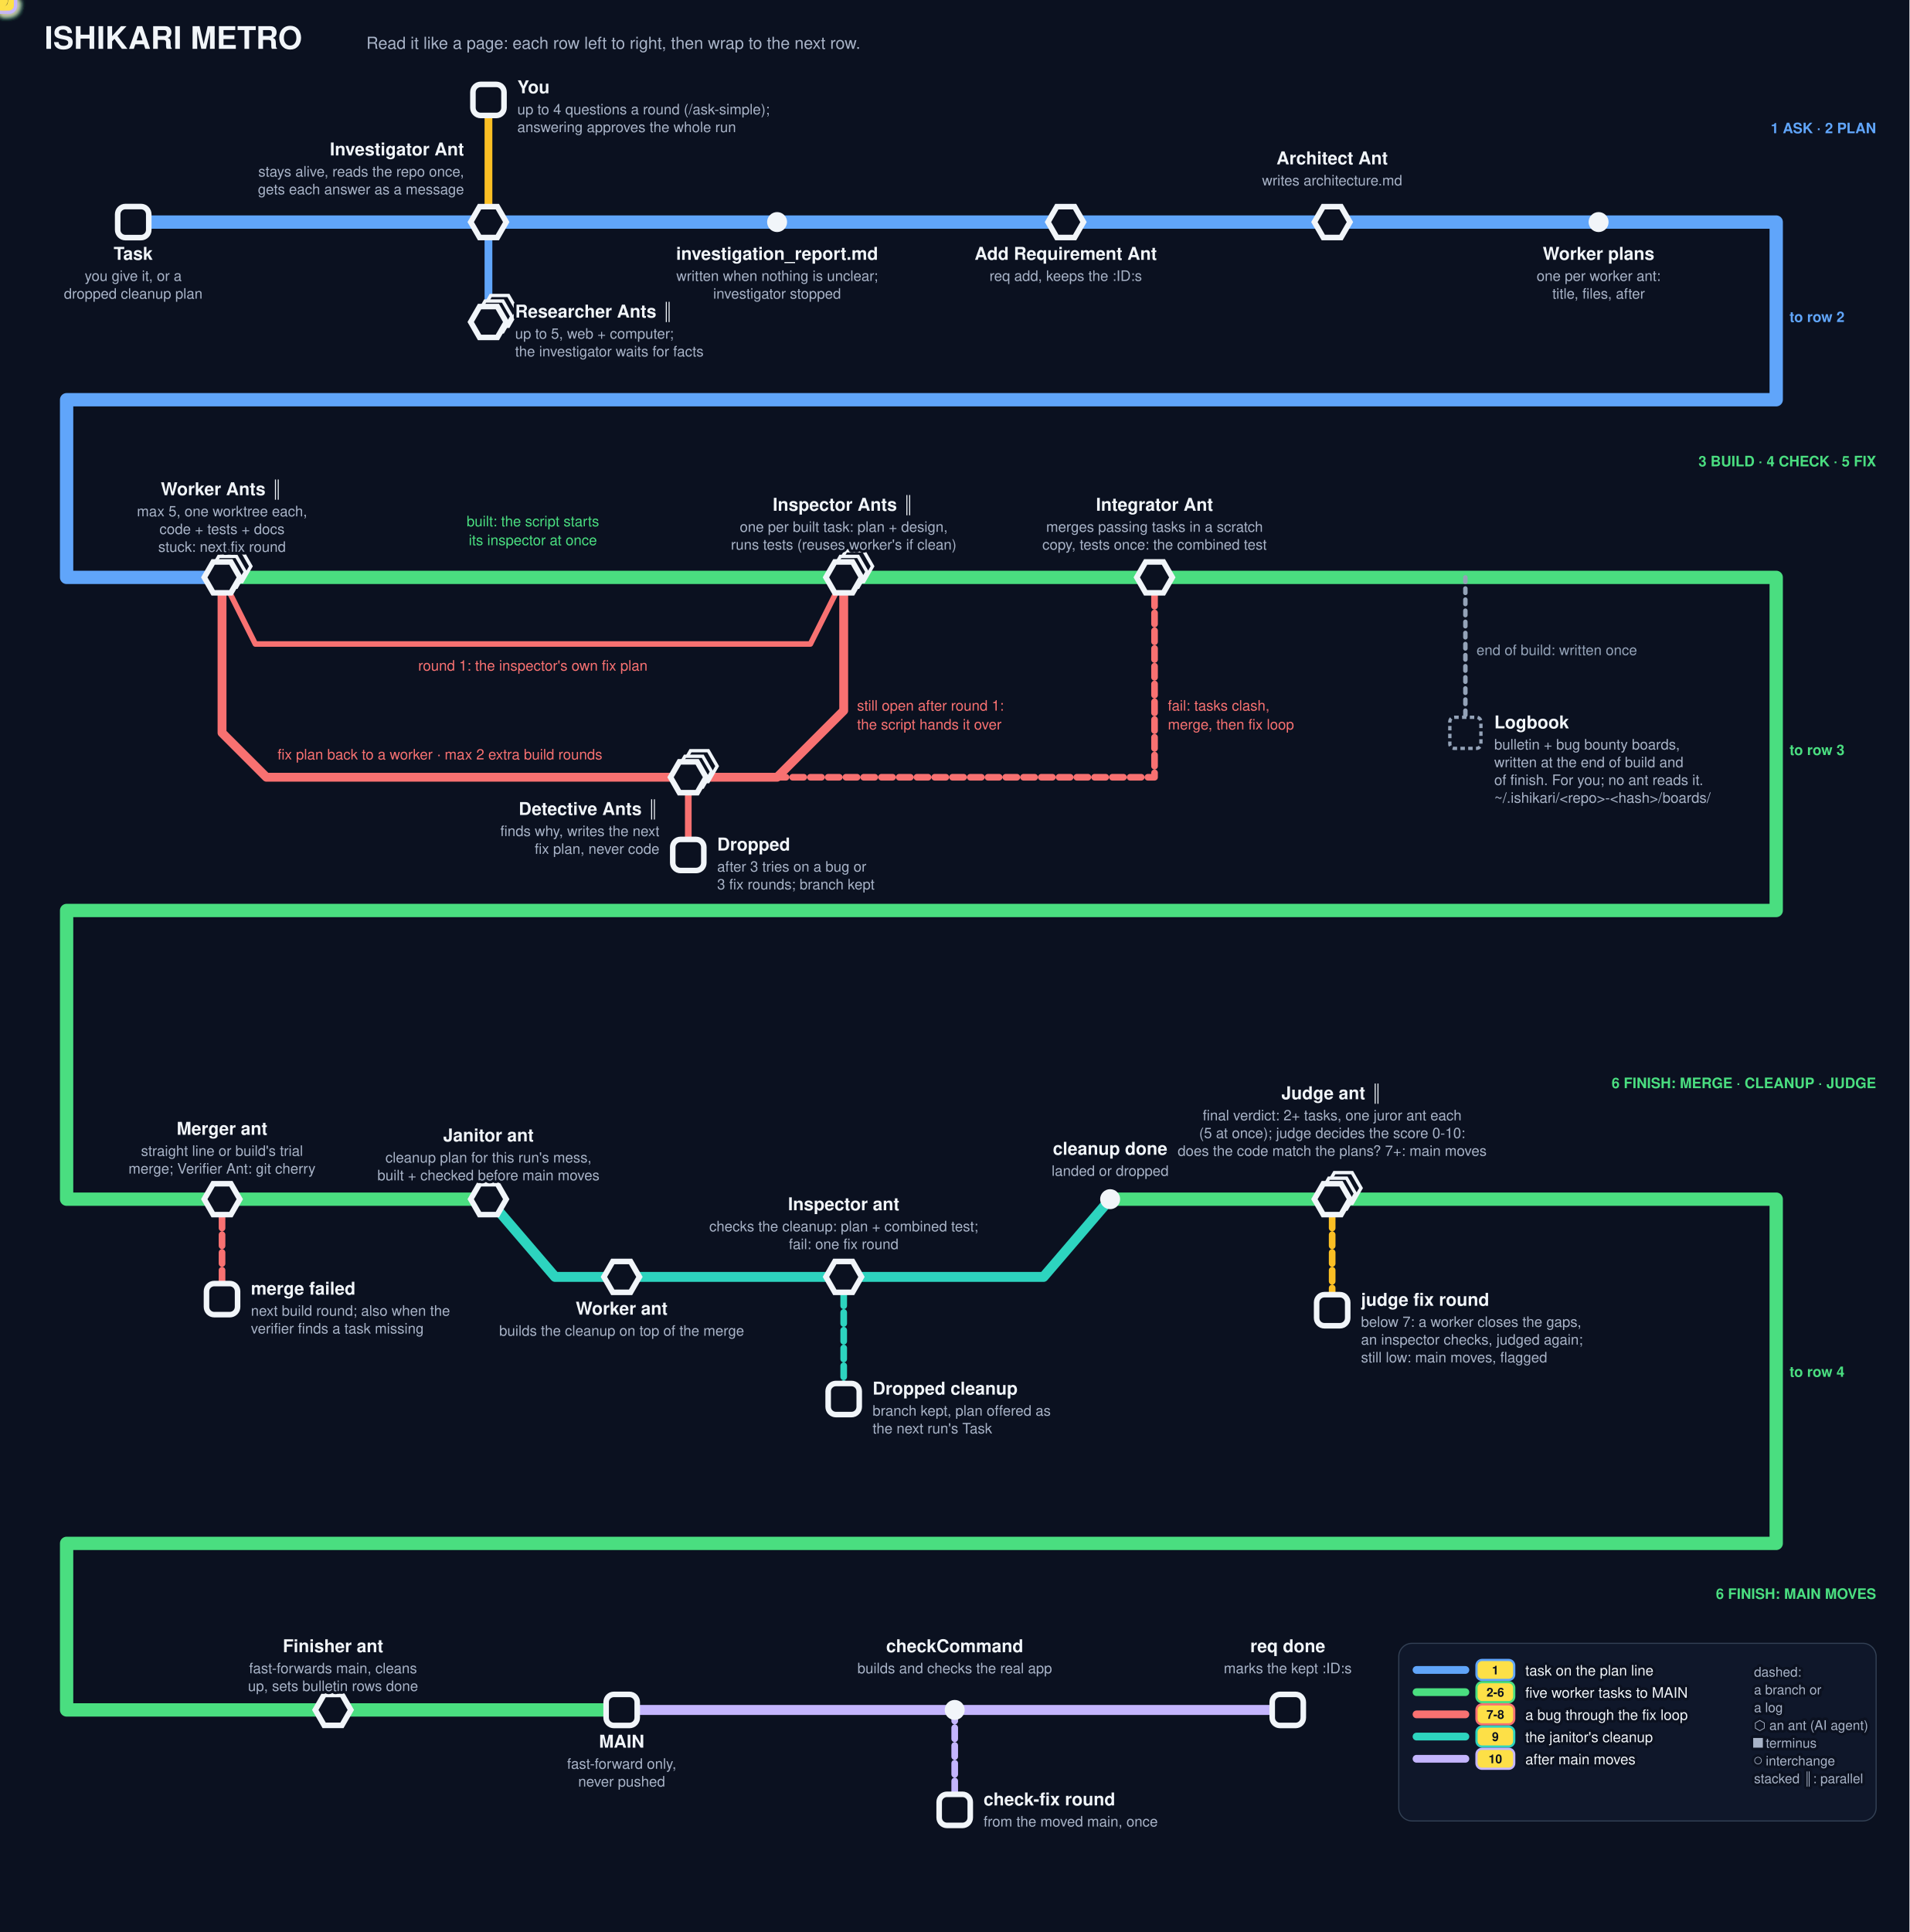
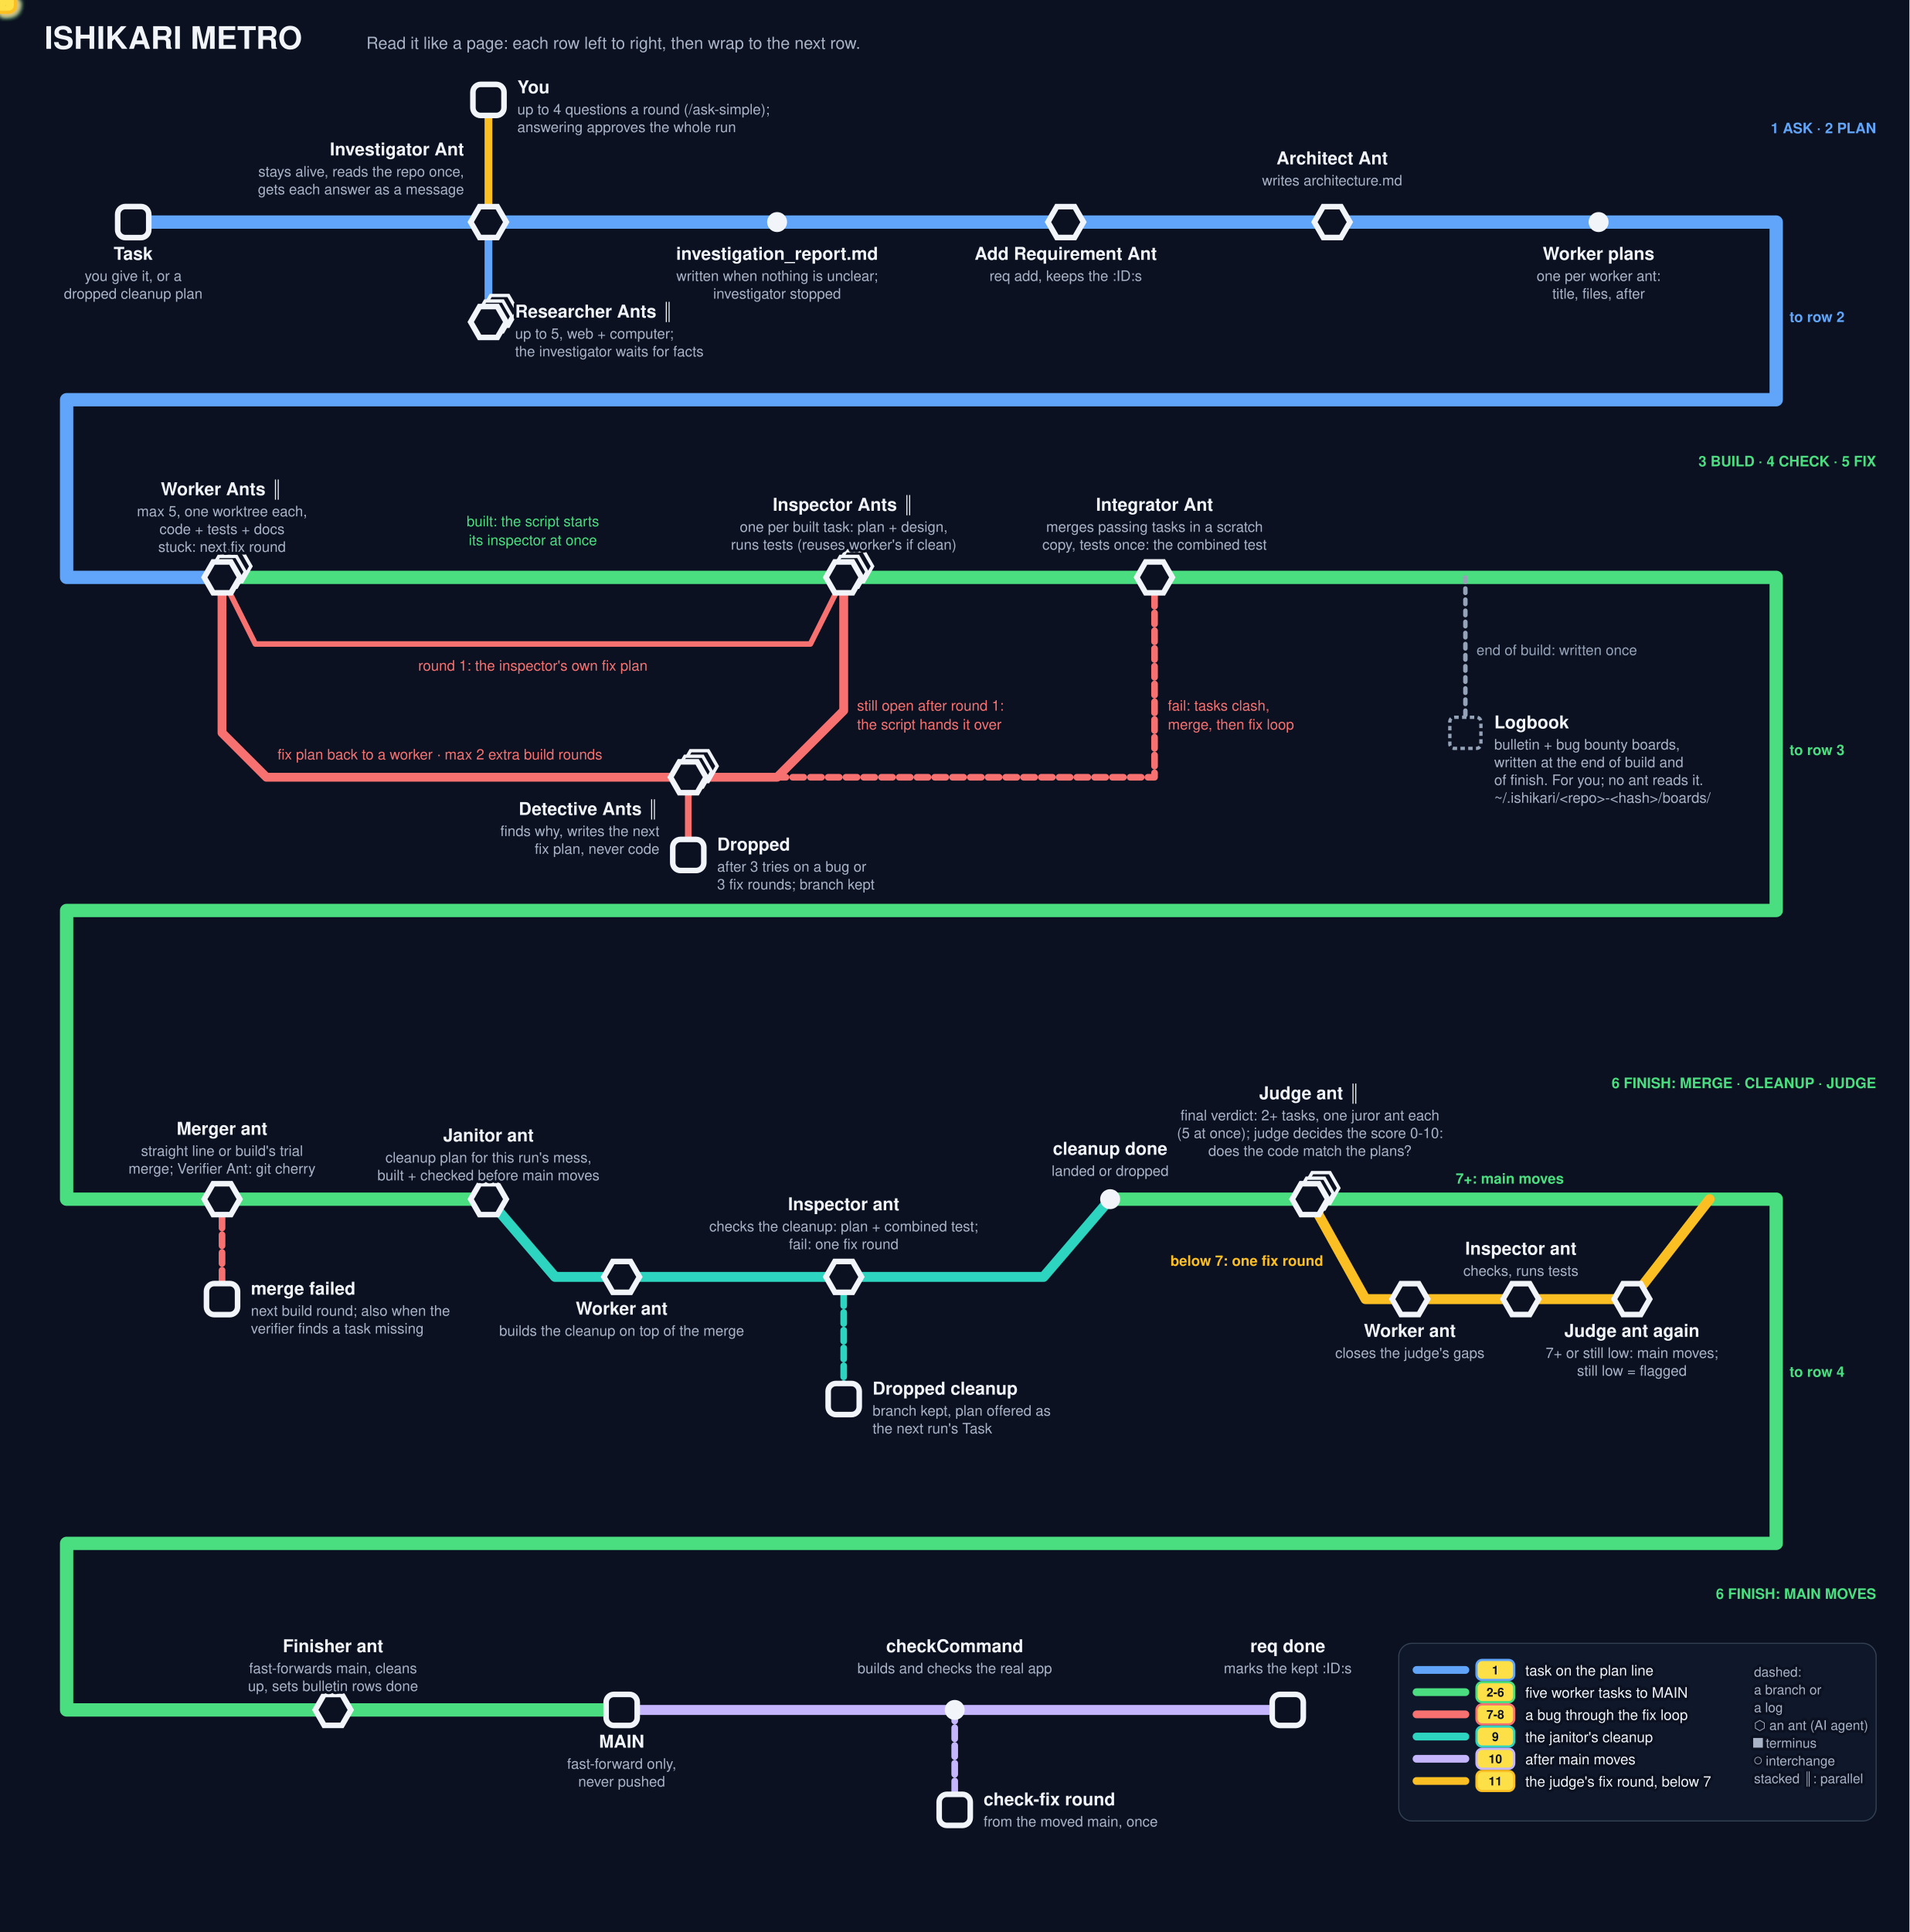
<svg xmlns="http://www.w3.org/2000/svg" viewBox="0 0 1720 1740" width="1720" height="1740" font-family="ui-sans-serif,-apple-system,Helvetica,Arial,sans-serif">
  <defs>
    <filter id="g" x="-100%" y="-100%" width="300%" height="300%">
      <feGaussianBlur stdDeviation="3" result="b" />
      <feMerge>
        <feMergeNode in="b" />
        <feMergeNode in="SourceGraphic" />
      </feMerge>
    </filter>
  </defs>
  <style>.h{paint-order:stroke;stroke:#0B1120;stroke-width:5px;stroke-linejoin:round}.flow{animation:f 1.2s linear infinite}@keyframes f{to{stroke-dashoffset:-32}}</style>
  <rect width="1720" height="1740" fill="#0B1120" />
  <text class="h" x="40" y="44" fill="#F1F5F9" font-size="28" text-anchor="start" font-weight="800">ISHIKARI METRO</text>
  <text class="h" x="330" y="44" fill="#A8B3C7" font-size="15" text-anchor="start" font-weight="400">Read it like a page: each row left to right, then wrap to the next row.</text>
  <text class="h" x="1690" y="120" fill="#60A5FA" font-size="13" text-anchor="end" font-weight="800">1 ASK  ·  2 PLAN</text>
  <text class="h" x="1690" y="420" fill="#4ADE80" font-size="13" text-anchor="end" font-weight="800">3 BUILD  ·  4 CHECK  ·  5 FIX</text>
  <text class="h" x="1690" y="980" fill="#4ADE80" font-size="13" text-anchor="end" font-weight="800">6 FINISH: MERGE · CLEANUP · JUDGE</text>
  <text class="h" x="1690" y="1440" fill="#4ADE80" font-size="13" text-anchor="end" font-weight="800">6 FINISH: MAIN MOVES</text>
  <path id="L-plan" d="M120,200 L1440,200 L1600,200 L1600,360 L60,360 L60,520 L200,520" fill="none" stroke="#60A5FA" stroke-width="12" stroke-linejoin="round" stroke-linecap="round" />
  <path id="L-ask" d="M440,200 L440,90" fill="none" stroke="#FBBF24" stroke-width="7" stroke-linejoin="round" stroke-linecap="round" />
  <path id="L-res" d="M440,200 L440,290" fill="none" stroke="#60A5FA" stroke-width="7" stroke-linejoin="round" stroke-linecap="round" />
  <path id="L-build" d="M200,520 L1320,520 L1600,520 L1600,820 L60,820 L60,1080 L440,1080 L500,1150 L940,1150 L1000,1080 L1600,1080 L1600,1390 L60,1390 L60,1540 L560,1540" fill="none" stroke="none" stroke-width="12" stroke-linejoin="round" stroke-linecap="round" />
  <path id="L-g1" d="M200,520 L1320,520 L1600,520 L1600,820 L60,820 L60,1080 L440,1080" fill="none" stroke="#4ADE80" stroke-width="12" stroke-linejoin="round" stroke-linecap="round" />
  <path id="L-g2" d="M1000,1080 L1600,1080 L1600,1390 L60,1390 L60,1540 L560,1540" fill="none" stroke="#4ADE80" stroke-width="12" stroke-linejoin="round" stroke-linecap="round" />
  <path id="L-bugin" d="M760,520 L760,640 L700,700 L620,700" fill="none" stroke="#F87171" stroke-width="8" stroke-linejoin="round" stroke-linecap="round" />
  <path id="L-clash" d="M1040,520 L1040,700 L620,700" fill="none" stroke="#F87171" stroke-width="6" stroke-linejoin="round" stroke-linecap="round" stroke-dasharray="10 6" class="flow" />
  <path id="L-bugout" d="M620,700 L240,700 L200,660 L200,520" fill="none" stroke="#F87171" stroke-width="8" stroke-linejoin="round" stroke-linecap="round" />
  <path id="L-r1" d="M760,520 L730,580 L230,580 L200,520" fill="none" stroke="#F87171" stroke-width="5" stroke-linejoin="round" stroke-linecap="round" />
  <path id="L-logA" d="M1320,520 L1320,646" fill="none" stroke="#94A3B8" stroke-width="4" stroke-linejoin="round" stroke-linecap="round" stroke-dasharray="4 6" class="flow" />
  <path id="L-drop" d="M620,700 L620,770" fill="none" stroke="#F87171" stroke-width="6" stroke-linejoin="round" stroke-linecap="round" />
  <path id="L-mfail" d="M200,1080 L200,1170" fill="none" stroke="#F87171" stroke-width="6" stroke-linejoin="round" stroke-linecap="round" stroke-dasharray="10 6" class="flow" />
  <path id="L-tidy" d="M440,1080 L500,1150 L560,1150 L760,1150 L940,1150 L1000,1080" fill="none" stroke="#2DD4BF" stroke-width="9" stroke-linejoin="round" stroke-linecap="round" />
  <path id="L-tdrop" d="M760,1150 L760,1260" fill="none" stroke="#2DD4BF" stroke-width="6" stroke-linejoin="round" stroke-linecap="round" stroke-dasharray="10 6" class="flow" />
-   <path id="L-jfix" d="M1200,1080 L1200,1180" fill="none" stroke="#FBBF24" stroke-width="6" stroke-linejoin="round" stroke-linecap="round" stroke-dasharray="10 6" class="flow" />
+   <path id="L-jfix" d="M1180,1080 L1230,1170 L1470,1170 L1540,1080" fill="none" stroke="#FBBF24" stroke-width="9" stroke-linejoin="round" stroke-linecap="round" />
  <path id="L-after" d="M560,1540 L1160,1540" fill="none" stroke="#C4B5FD" stroke-width="9" stroke-linejoin="round" stroke-linecap="round" />
  <path id="L-cfix" d="M860,1540 L860,1630" fill="none" stroke="#C4B5FD" stroke-width="6" stroke-linejoin="round" stroke-linecap="round" stroke-dasharray="10 6" class="flow" />
  <text class="h" x="1612" y="290" fill="#60A5FA" font-size="13" text-anchor="start" font-weight="700">to row 2</text>
  <text class="h" x="480" y="474" fill="#4ADE80" font-size="13" text-anchor="middle" font-weight="400">built: the script starts</text>
  <text class="h" x="480" y="491" fill="#4ADE80" font-size="13" text-anchor="middle" font-weight="400">its inspector at once</text>
  <text class="h" x="1612" y="680" fill="#4ADE80" font-size="13" text-anchor="start" font-weight="700">to row 3</text>
+   <text class="h" x="1360" y="1066" fill="#4ADE80" font-size="13" text-anchor="middle" font-weight="700">7+: main moves</text>
+   <text class="h" x="1192" y="1140" fill="#FBBF24" font-size="13" text-anchor="end" font-weight="700">below 7: one fix round</text>
  <text class="h" x="1612" y="1240" fill="#4ADE80" font-size="13" text-anchor="start" font-weight="700">to row 4</text>
  <text class="h" x="1330" y="590" fill="#94A3B8" font-size="13" text-anchor="start" font-weight="400">end of build: written once</text>
  <text class="h" x="772" y="640" fill="#F87171" font-size="13" text-anchor="start" font-weight="400">still open after round 1:</text>
  <text class="h" x="772" y="657" fill="#F87171" font-size="13" text-anchor="start" font-weight="400">the script hands it over</text>
  <text class="h" x="480" y="604" fill="#F87171" font-size="13" text-anchor="middle" font-weight="400">round 1: the inspector's own fix plan</text>
  <text class="h" x="1052" y="640" fill="#F87171" font-size="13" text-anchor="start" font-weight="400">fail: tasks clash,</text>
  <text class="h" x="1052" y="657" fill="#F87171" font-size="13" text-anchor="start" font-weight="400">merge, then fix loop</text>
  <text class="h" x="250" y="684" fill="#F87171" font-size="13" text-anchor="start" font-weight="400">fix plan back to a worker  ·  max 2 extra build rounds</text>
  <rect x="106" y="186" width="28" height="28" rx="7" fill="#0B1120" stroke="#F1F5F9" stroke-width="5" />
  <text class="h" x="120" y="234" fill="#F1F5F9" font-size="16" text-anchor="middle" font-weight="700">Task</text>
  <text class="h" x="120" y="253" fill="#A8B3C7" font-size="13" text-anchor="middle" font-weight="400">you give it, or a</text>
  <text class="h" x="120" y="269" fill="#A8B3C7" font-size="13" text-anchor="middle" font-weight="400">dropped cleanup plan</text>
  <polygon points="424.0,200.0 432.0,186.1 448.0,186.1 456.0,200.0 448.0,213.9 432.0,213.9" fill="#0B1120" stroke="#F1F5F9" stroke-width="5" />
  <text class="h" x="418" y="140" fill="#F1F5F9" font-size="16" text-anchor="end" font-weight="700">Investigator Ant</text>
  <text class="h" x="418" y="159" fill="#A8B3C7" font-size="13" text-anchor="end" font-weight="400">stays alive, reads the repo once,</text>
  <text class="h" x="418" y="175" fill="#A8B3C7" font-size="13" text-anchor="end" font-weight="400">gets each answer as a message</text>
  <rect x="426" y="76" width="28" height="28" rx="7" fill="#0B1120" stroke="#F1F5F9" stroke-width="5" />
  <text class="h" x="466" y="84" fill="#F1F5F9" font-size="16" text-anchor="start" font-weight="700">You</text>
  <text class="h" x="466" y="103" fill="#A8B3C7" font-size="13" text-anchor="start" font-weight="400">up to 4 questions a round (/ask-simple);</text>
  <text class="h" x="466" y="119" fill="#A8B3C7" font-size="13" text-anchor="start" font-weight="400">answering approves the whole run</text>
  <polygon points="434.0,280.0 442.0,266.1 458.0,266.1 466.0,280.0 458.0,293.9 442.0,293.9" fill="#0B1120" stroke="#F1F5F9" stroke-width="3" />
  <polygon points="429.0,285.0 437.0,271.1 453.0,271.1 461.0,285.0 453.0,298.9 437.0,298.9" fill="#0B1120" stroke="#F1F5F9" stroke-width="3" />
  <polygon points="424.0,290.0 432.0,276.1 448.0,276.1 456.0,290.0 448.0,303.9 432.0,303.9" fill="#0B1120" stroke="#F1F5F9" stroke-width="5" />
  <text class="h" x="464" y="286" fill="#F1F5F9" font-size="16" text-anchor="start" font-weight="700">Researcher Ants  ∥</text>
  <text class="h" x="464" y="305" fill="#A8B3C7" font-size="13" text-anchor="start" font-weight="400">up to 5, web + computer;</text>
  <text class="h" x="464" y="321" fill="#A8B3C7" font-size="13" text-anchor="start" font-weight="400">the investigator waits for facts</text>
  <circle cx="700" cy="200" r="9" fill="#F1F5F9" />
  <text class="h" x="700" y="234" fill="#F1F5F9" font-size="16" text-anchor="middle" font-weight="700">investigation_report.md</text>
  <text class="h" x="700" y="253" fill="#A8B3C7" font-size="13" text-anchor="middle" font-weight="400">written when nothing is unclear;</text>
  <text class="h" x="700" y="269" fill="#A8B3C7" font-size="13" text-anchor="middle" font-weight="400">investigator stopped</text>
  <polygon points="944.0,200.0 952.0,186.1 968.0,186.1 976.0,200.0 968.0,213.9 952.0,213.9" fill="#0B1120" stroke="#F1F5F9" stroke-width="5" />
  <text class="h" x="960" y="234" fill="#F1F5F9" font-size="16" text-anchor="middle" font-weight="700">Add Requirement Ant</text>
  <text class="h" x="960" y="253" fill="#A8B3C7" font-size="13" text-anchor="middle" font-weight="400">req add, keeps the :ID:s</text>
  <polygon points="1184.0,200.0 1192.0,186.1 1208.0,186.1 1216.0,200.0 1208.0,213.9 1192.0,213.9" fill="#0B1120" stroke="#F1F5F9" stroke-width="5" />
  <text class="h" x="1200" y="148" fill="#F1F5F9" font-size="16" text-anchor="middle" font-weight="700">Architect Ant</text>
  <text class="h" x="1200" y="167" fill="#A8B3C7" font-size="13" text-anchor="middle" font-weight="400">writes architecture.md</text>
  <circle cx="1440" cy="200" r="9" fill="#F1F5F9" />
  <text class="h" x="1440" y="234" fill="#F1F5F9" font-size="16" text-anchor="middle" font-weight="700">Worker plans</text>
  <text class="h" x="1440" y="253" fill="#A8B3C7" font-size="13" text-anchor="middle" font-weight="400">one per worker ant:</text>
  <text class="h" x="1440" y="269" fill="#A8B3C7" font-size="13" text-anchor="middle" font-weight="400">title, files, after</text>
  <polygon points="194.0,510.0 202.0,496.1 218.0,496.1 226.0,510.0 218.0,523.9 202.0,523.9" fill="#0B1120" stroke="#F1F5F9" stroke-width="3" />
  <polygon points="189.0,515.0 197.0,501.1 213.0,501.1 221.0,515.0 213.0,528.9 197.0,528.9" fill="#0B1120" stroke="#F1F5F9" stroke-width="3" />
  <polygon points="184.0,520.0 192.0,506.1 208.0,506.1 216.0,520.0 208.0,533.9 192.0,533.9" fill="#0B1120" stroke="#F1F5F9" stroke-width="5" />
  <text class="h" x="200" y="446" fill="#F1F5F9" font-size="16" text-anchor="middle" font-weight="700">Worker Ants  ∥</text>
  <text class="h" x="200" y="465" fill="#A8B3C7" font-size="13" text-anchor="middle" font-weight="400">max 5, one worktree each,</text>
  <text class="h" x="200" y="481" fill="#A8B3C7" font-size="13" text-anchor="middle" font-weight="400">code + tests + docs</text>
  <text class="h" x="200" y="497" fill="#A8B3C7" font-size="13" text-anchor="middle" font-weight="400">stuck: next fix round</text>
  <polygon points="754.0,510.0 762.0,496.1 778.0,496.1 786.0,510.0 778.0,523.9 762.0,523.9" fill="#0B1120" stroke="#F1F5F9" stroke-width="3" />
  <polygon points="749.0,515.0 757.0,501.1 773.0,501.1 781.0,515.0 773.0,528.9 757.0,528.9" fill="#0B1120" stroke="#F1F5F9" stroke-width="3" />
  <polygon points="744.0,520.0 752.0,506.1 768.0,506.1 776.0,520.0 768.0,533.9 752.0,533.9" fill="#0B1120" stroke="#F1F5F9" stroke-width="5" />
  <text class="h" x="760" y="460" fill="#F1F5F9" font-size="16" text-anchor="middle" font-weight="700">Inspector Ants  ∥</text>
  <text class="h" x="760" y="479" fill="#A8B3C7" font-size="13" text-anchor="middle" font-weight="400">one per built task: plan + design,</text>
  <text class="h" x="760" y="495" fill="#A8B3C7" font-size="13" text-anchor="middle" font-weight="400">runs tests (reuses worker's if clean)</text>
  <polygon points="1024.0,520.0 1032.0,506.1 1048.0,506.1 1056.0,520.0 1048.0,533.9 1032.0,533.9" fill="#0B1120" stroke="#F1F5F9" stroke-width="5" />
  <text class="h" x="1040" y="460" fill="#F1F5F9" font-size="16" text-anchor="middle" font-weight="700">Integrator Ant</text>
  <text class="h" x="1040" y="479" fill="#A8B3C7" font-size="13" text-anchor="middle" font-weight="400">merges passing tasks in a scratch</text>
  <text class="h" x="1040" y="495" fill="#A8B3C7" font-size="13" text-anchor="middle" font-weight="400">copy, tests once: the combined test</text>
  <rect x="1306" y="646" width="28" height="28" rx="4" fill="#0B1120" stroke="#94A3B8" stroke-width="3" stroke-dasharray="4 3" />
  <text class="h" x="1346" y="656" fill="#F1F5F9" font-size="16" text-anchor="start" font-weight="700">Logbook</text>
  <text class="h" x="1346" y="675" fill="#A8B3C7" font-size="13" text-anchor="start" font-weight="400">bulletin + bug bounty boards,</text>
  <text class="h" x="1346" y="691" fill="#A8B3C7" font-size="13" text-anchor="start" font-weight="400">written at the end of build and</text>
  <text class="h" x="1346" y="707" fill="#A8B3C7" font-size="13" text-anchor="start" font-weight="400">of finish. For you; no ant reads it.</text>
  <text class="h" x="1346" y="723" fill="#A8B3C7" font-size="13" text-anchor="start" font-weight="400">~/.ishikari/&lt;repo&gt;-&lt;hash&gt;/boards/</text>
  <polygon points="614.0,690.0 622.0,676.1 638.0,676.1 646.0,690.0 638.0,703.9 622.0,703.9" fill="#0B1120" stroke="#F1F5F9" stroke-width="3" />
  <polygon points="609.0,695.0 617.0,681.1 633.0,681.1 641.0,695.0 633.0,708.9 617.0,708.9" fill="#0B1120" stroke="#F1F5F9" stroke-width="3" />
  <polygon points="604.0,700.0 612.0,686.1 628.0,686.1 636.0,700.0 628.0,713.9 612.0,713.9" fill="#0B1120" stroke="#F1F5F9" stroke-width="5" />
  <text class="h" x="594" y="734" fill="#F1F5F9" font-size="16" text-anchor="end" font-weight="700">Detective Ants  ∥</text>
  <text class="h" x="594" y="753" fill="#A8B3C7" font-size="13" text-anchor="end" font-weight="400">finds why, writes the next</text>
  <text class="h" x="594" y="769" fill="#A8B3C7" font-size="13" text-anchor="end" font-weight="400">fix plan, never code</text>
  <rect x="606" y="756" width="28" height="28" rx="7" fill="#0B1120" stroke="#F1F5F9" stroke-width="5" />
  <text class="h" x="646" y="766" fill="#F1F5F9" font-size="16" text-anchor="start" font-weight="700">Dropped</text>
  <text class="h" x="646" y="785" fill="#A8B3C7" font-size="13" text-anchor="start" font-weight="400">after 3 tries on a bug or</text>
  <text class="h" x="646" y="801" fill="#A8B3C7" font-size="13" text-anchor="start" font-weight="400">3 fix rounds; branch kept</text>
  <polygon points="184.0,1080.0 192.0,1066.1 208.0,1066.1 216.0,1080.0 208.0,1093.9 192.0,1093.9" fill="#0B1120" stroke="#F1F5F9" stroke-width="5" />
  <text class="h" x="200" y="1022" fill="#F1F5F9" font-size="16" text-anchor="middle" font-weight="700">Merger ant</text>
  <text class="h" x="200" y="1041" fill="#A8B3C7" font-size="13" text-anchor="middle" font-weight="400">straight line or build's trial</text>
  <text class="h" x="200" y="1057" fill="#A8B3C7" font-size="13" text-anchor="middle" font-weight="400">merge; Verifier Ant: git cherry</text>
  <rect x="186" y="1156" width="28" height="28" rx="7" fill="#0B1120" stroke="#F1F5F9" stroke-width="5" />
  <text class="h" x="226" y="1166" fill="#F1F5F9" font-size="16" text-anchor="start" font-weight="700">merge failed</text>
  <text class="h" x="226" y="1185" fill="#A8B3C7" font-size="13" text-anchor="start" font-weight="400">next build round; also when the</text>
  <text class="h" x="226" y="1201" fill="#A8B3C7" font-size="13" text-anchor="start" font-weight="400">verifier finds a task missing</text>
  <polygon points="424.0,1080.0 432.0,1066.1 448.0,1066.1 456.0,1080.0 448.0,1093.9 432.0,1093.9" fill="#0B1120" stroke="#F1F5F9" stroke-width="5" />
  <text class="h" x="440" y="1028" fill="#F1F5F9" font-size="16" text-anchor="middle" font-weight="700">Janitor ant</text>
  <text class="h" x="440" y="1047" fill="#A8B3C7" font-size="13" text-anchor="middle" font-weight="400">cleanup plan for this run's mess,</text>
  <text class="h" x="440" y="1063" fill="#A8B3C7" font-size="13" text-anchor="middle" font-weight="400">built + checked before main moves</text>
  <polygon points="544.0,1150.0 552.0,1136.1 568.0,1136.1 576.0,1150.0 568.0,1163.9 552.0,1163.9" fill="#0B1120" stroke="#F1F5F9" stroke-width="5" />
  <text class="h" x="560" y="1184" fill="#F1F5F9" font-size="16" text-anchor="middle" font-weight="700">Worker ant</text>
  <text class="h" x="560" y="1203" fill="#A8B3C7" font-size="13" text-anchor="middle" font-weight="400">builds the cleanup on top of the merge</text>
  <polygon points="744.0,1150.0 752.0,1136.1 768.0,1136.1 776.0,1150.0 768.0,1163.9 752.0,1163.9" fill="#0B1120" stroke="#F1F5F9" stroke-width="5" />
  <text class="h" x="760" y="1090" fill="#F1F5F9" font-size="16" text-anchor="middle" font-weight="700">Inspector ant</text>
  <text class="h" x="760" y="1109" fill="#A8B3C7" font-size="13" text-anchor="middle" font-weight="400">checks the cleanup: plan + combined test;</text>
  <text class="h" x="760" y="1125" fill="#A8B3C7" font-size="13" text-anchor="middle" font-weight="400">fail: one fix round</text>
  <rect x="746" y="1246" width="28" height="28" rx="7" fill="#0B1120" stroke="#F1F5F9" stroke-width="5" />
  <text class="h" x="786" y="1256" fill="#F1F5F9" font-size="16" text-anchor="start" font-weight="700">Dropped cleanup</text>
  <text class="h" x="786" y="1275" fill="#A8B3C7" font-size="13" text-anchor="start" font-weight="400">branch kept, plan offered as</text>
  <text class="h" x="786" y="1291" fill="#A8B3C7" font-size="13" text-anchor="start" font-weight="400">the next run's Task</text>
-   <polygon points="1194.0,1070.0 1202.0,1056.1 1218.0,1056.1 1226.0,1070.0 1218.0,1083.9 1202.0,1083.9" fill="#0B1120" stroke="#F1F5F9" stroke-width="3" />
-   <polygon points="1189.0,1075.0 1197.0,1061.1 1213.0,1061.1 1221.0,1075.0 1213.0,1088.9 1197.0,1088.9" fill="#0B1120" stroke="#F1F5F9" stroke-width="3" />
-   <polygon points="1184.0,1080.0 1192.0,1066.1 1208.0,1066.1 1216.0,1080.0 1208.0,1093.9 1192.0,1093.9" fill="#0B1120" stroke="#F1F5F9" stroke-width="5" />
-   <text class="h" x="1200" y="990" fill="#F1F5F9" font-size="16" text-anchor="middle" font-weight="700">Judge ant  ∥</text>
-   <text class="h" x="1200" y="1009" fill="#A8B3C7" font-size="13" text-anchor="middle" font-weight="400">final verdict: 2+ tasks, one juror ant each</text>
-   <text class="h" x="1200" y="1025" fill="#A8B3C7" font-size="13" text-anchor="middle" font-weight="400">(5 at once); judge decides the score 0-10:</text>
-   <text class="h" x="1200" y="1041" fill="#A8B3C7" font-size="13" text-anchor="middle" font-weight="400">does the code match the plans? 7+: main moves</text>
-   <rect x="1186" y="1166" width="28" height="28" rx="7" fill="#0B1120" stroke="#F1F5F9" stroke-width="5" />
-   <text class="h" x="1226" y="1176" fill="#F1F5F9" font-size="16" text-anchor="start" font-weight="700">judge fix round</text>
-   <text class="h" x="1226" y="1195" fill="#A8B3C7" font-size="13" text-anchor="start" font-weight="400">below 7: a worker closes the gaps,</text>
-   <text class="h" x="1226" y="1211" fill="#A8B3C7" font-size="13" text-anchor="start" font-weight="400">an inspector checks, judged again;</text>
-   <text class="h" x="1226" y="1227" fill="#A8B3C7" font-size="13" text-anchor="start" font-weight="400">still low: main moves, flagged</text>
+   <polygon points="1174.0,1070.0 1182.0,1056.1 1198.0,1056.1 1206.0,1070.0 1198.0,1083.9 1182.0,1083.9" fill="#0B1120" stroke="#F1F5F9" stroke-width="3" />
+   <polygon points="1169.0,1075.0 1177.0,1061.1 1193.0,1061.1 1201.0,1075.0 1193.0,1088.9 1177.0,1088.9" fill="#0B1120" stroke="#F1F5F9" stroke-width="3" />
+   <polygon points="1164.0,1080.0 1172.0,1066.1 1188.0,1066.1 1196.0,1080.0 1188.0,1093.9 1172.0,1093.9" fill="#0B1120" stroke="#F1F5F9" stroke-width="5" />
+   <text class="h" x="1180" y="990" fill="#F1F5F9" font-size="16" text-anchor="middle" font-weight="700">Judge ant  ∥</text>
+   <text class="h" x="1180" y="1009" fill="#A8B3C7" font-size="13" text-anchor="middle" font-weight="400">final verdict: 2+ tasks, one juror ant each</text>
+   <text class="h" x="1180" y="1025" fill="#A8B3C7" font-size="13" text-anchor="middle" font-weight="400">(5 at once); judge decides the score 0-10:</text>
+   <text class="h" x="1180" y="1041" fill="#A8B3C7" font-size="13" text-anchor="middle" font-weight="400">does the code match the plans?</text>
+   <polygon points="1254.0,1170.0 1262.0,1156.1 1278.0,1156.1 1286.0,1170.0 1278.0,1183.9 1262.0,1183.9" fill="#0B1120" stroke="#F1F5F9" stroke-width="5" />
+   <text class="h" x="1270" y="1204" fill="#F1F5F9" font-size="16" text-anchor="middle" font-weight="700">Worker ant</text>
+   <text class="h" x="1270" y="1223" fill="#A8B3C7" font-size="13" text-anchor="middle" font-weight="400">closes the judge's gaps</text>
+   <polygon points="1354.0,1170.0 1362.0,1156.1 1378.0,1156.1 1386.0,1170.0 1378.0,1183.9 1362.0,1183.9" fill="#0B1120" stroke="#F1F5F9" stroke-width="5" />
+   <text class="h" x="1370" y="1130" fill="#F1F5F9" font-size="16" text-anchor="middle" font-weight="700">Inspector ant</text>
+   <text class="h" x="1370" y="1149" fill="#A8B3C7" font-size="13" text-anchor="middle" font-weight="400">checks, runs tests</text>
+   <polygon points="1454.0,1170.0 1462.0,1156.1 1478.0,1156.1 1486.0,1170.0 1478.0,1183.9 1462.0,1183.9" fill="#0B1120" stroke="#F1F5F9" stroke-width="5" />
+   <text class="h" x="1470" y="1204" fill="#F1F5F9" font-size="16" text-anchor="middle" font-weight="700">Judge ant again</text>
+   <text class="h" x="1470" y="1223" fill="#A8B3C7" font-size="13" text-anchor="middle" font-weight="400">7+ or still low: main moves;</text>
+   <text class="h" x="1470" y="1239" fill="#A8B3C7" font-size="13" text-anchor="middle" font-weight="400">still low = flagged</text>
  <circle cx="1000" cy="1080" r="9" fill="#F1F5F9" />
  <text class="h" x="1000" y="1040" fill="#F1F5F9" font-size="16" text-anchor="middle" font-weight="700">cleanup done</text>
  <text class="h" x="1000" y="1059" fill="#A8B3C7" font-size="13" text-anchor="middle" font-weight="400">landed or dropped</text>
  <polygon points="284.0,1540.0 292.0,1526.1 308.0,1526.1 316.0,1540.0 308.0,1553.9 292.0,1553.9" fill="#0B1120" stroke="#F1F5F9" stroke-width="5" />
  <text class="h" x="300" y="1488" fill="#F1F5F9" font-size="16" text-anchor="middle" font-weight="700">Finisher ant</text>
  <text class="h" x="300" y="1507" fill="#A8B3C7" font-size="13" text-anchor="middle" font-weight="400">fast-forwards main, cleans</text>
  <text class="h" x="300" y="1523" fill="#A8B3C7" font-size="13" text-anchor="middle" font-weight="400">up, sets bulletin rows done</text>
  <rect x="546" y="1526" width="28" height="28" rx="7" fill="#0B1120" stroke="#F1F5F9" stroke-width="5" />
  <text class="h" x="560" y="1574" fill="#F1F5F9" font-size="16" text-anchor="middle" font-weight="700">MAIN</text>
  <text class="h" x="560" y="1593" fill="#A8B3C7" font-size="13" text-anchor="middle" font-weight="400">fast-forward only,</text>
  <text class="h" x="560" y="1609" fill="#A8B3C7" font-size="13" text-anchor="middle" font-weight="400">never pushed</text>
  <circle cx="860" cy="1540" r="9" fill="#F1F5F9" />
  <text class="h" x="860" y="1488" fill="#F1F5F9" font-size="16" text-anchor="middle" font-weight="700">checkCommand</text>
  <text class="h" x="860" y="1507" fill="#A8B3C7" font-size="13" text-anchor="middle" font-weight="400">builds and checks the real app</text>
  <rect x="846" y="1616" width="28" height="28" rx="7" fill="#0B1120" stroke="#F1F5F9" stroke-width="5" />
  <text class="h" x="886" y="1626" fill="#F1F5F9" font-size="16" text-anchor="start" font-weight="700">check-fix round</text>
  <text class="h" x="886" y="1645" fill="#A8B3C7" font-size="13" text-anchor="start" font-weight="400">from the moved main, once</text>
  <rect x="1146" y="1526" width="28" height="28" rx="7" fill="#0B1120" stroke="#F1F5F9" stroke-width="5" />
  <text class="h" x="1160" y="1488" fill="#F1F5F9" font-size="16" text-anchor="middle" font-weight="700">req done</text>
  <text class="h" x="1160" y="1507" fill="#A8B3C7" font-size="13" text-anchor="middle" font-weight="400">marks the kept :ID:s</text>
  <g filter="url(#g)">
    <rect x="-14" y="-11" width="28" height="22" rx="6" fill="#FDE047" stroke="#60A5FA" stroke-width="3" />
    <text y="5" font-size="14" font-weight="800" fill="#0B1120" text-anchor="middle">1</text>
    <animateMotion dur="20s" begin="0s" repeatCount="indefinite">
      <mpath href="#L-plan" />
    </animateMotion>
  </g>
  <g filter="url(#g)">
    <rect x="-14" y="-11" width="28" height="22" rx="6" fill="#FDE047" stroke="#4ADE80" stroke-width="3" />
    <text y="5" font-size="14" font-weight="800" fill="#0B1120" text-anchor="middle">2</text>
    <animateMotion dur="28s" begin="0s" repeatCount="indefinite">
      <mpath href="#L-build" />
    </animateMotion>
  </g>
  <g filter="url(#g)">
    <rect x="-14" y="-11" width="28" height="22" rx="6" fill="#FDE047" stroke="#4ADE80" stroke-width="3" />
    <text y="5" font-size="14" font-weight="800" fill="#0B1120" text-anchor="middle">3</text>
    <animateMotion dur="28s" begin="-5.6s" repeatCount="indefinite">
      <mpath href="#L-build" />
    </animateMotion>
  </g>
  <g filter="url(#g)">
    <rect x="-14" y="-11" width="28" height="22" rx="6" fill="#FDE047" stroke="#4ADE80" stroke-width="3" />
    <text y="5" font-size="14" font-weight="800" fill="#0B1120" text-anchor="middle">4</text>
    <animateMotion dur="28s" begin="-11.2s" repeatCount="indefinite">
      <mpath href="#L-build" />
    </animateMotion>
  </g>
  <g filter="url(#g)">
    <rect x="-14" y="-11" width="28" height="22" rx="6" fill="#FDE047" stroke="#4ADE80" stroke-width="3" />
    <text y="5" font-size="14" font-weight="800" fill="#0B1120" text-anchor="middle">5</text>
    <animateMotion dur="28s" begin="-16.8s" repeatCount="indefinite">
      <mpath href="#L-build" />
    </animateMotion>
  </g>
  <g filter="url(#g)">
    <rect x="-14" y="-11" width="28" height="22" rx="6" fill="#FDE047" stroke="#4ADE80" stroke-width="3" />
    <text y="5" font-size="14" font-weight="800" fill="#0B1120" text-anchor="middle">6</text>
    <animateMotion dur="28s" begin="-22.4s" repeatCount="indefinite">
      <mpath href="#L-build" />
    </animateMotion>
  </g>
  <g filter="url(#g)">
    <rect x="-14" y="-11" width="28" height="22" rx="6" fill="#FDE047" stroke="#F87171" stroke-width="3" />
    <text y="5" font-size="14" font-weight="800" fill="#0B1120" text-anchor="middle">7</text>
    <animateMotion dur="5s" begin="0s" repeatCount="indefinite">
      <mpath href="#L-bugin" />
    </animateMotion>
  </g>
  <g filter="url(#g)">
    <rect x="-14" y="-11" width="28" height="22" rx="6" fill="#FDE047" stroke="#F87171" stroke-width="3" />
    <text y="5" font-size="14" font-weight="800" fill="#0B1120" text-anchor="middle">8</text>
    <animateMotion dur="8s" begin="0s" repeatCount="indefinite">
      <mpath href="#L-bugout" />
    </animateMotion>
  </g>
  <g filter="url(#g)">
    <rect x="-14" y="-11" width="28" height="22" rx="6" fill="#FDE047" stroke="#2DD4BF" stroke-width="3" />
    <text y="5" font-size="14" font-weight="800" fill="#0B1120" text-anchor="middle">9</text>
    <animateMotion dur="8s" begin="0s" repeatCount="indefinite">
      <mpath href="#L-tidy" />
    </animateMotion>
  </g>
  <g filter="url(#g)">
    <rect x="-14" y="-11" width="28" height="22" rx="6" fill="#FDE047" stroke="#C4B5FD" stroke-width="3" />
    <text y="5" font-size="14" font-weight="800" fill="#0B1120" text-anchor="middle">10</text>
    <animateMotion dur="5s" begin="0s" repeatCount="indefinite">
      <mpath href="#L-after" />
+     </animateMotion>
+   </g>
+   <g filter="url(#g)">
+     <rect x="-14" y="-11" width="28" height="22" rx="6" fill="#FDE047" stroke="#FBBF24" stroke-width="3" />
+     <text y="5" font-size="14" font-weight="800" fill="#0B1120" text-anchor="middle">11</text>
+     <animateMotion dur="5s" begin="0s" repeatCount="indefinite">
+       <mpath href="#L-jfix" />
    </animateMotion>
  </g>
  <circle r="7" fill="#FDE047" filter="url(#g)">
    <animateMotion dur="6s" repeatCount="indefinite" keyPoints="0;1;0" keyTimes="0;0.5;1" calcMode="linear">
      <mpath href="#L-ask" />
    </animateMotion>
  </circle>
  <circle r="7" fill="#FDE047" filter="url(#g)">
    <animateMotion dur="5s" repeatCount="indefinite" keyPoints="0;1;0" keyTimes="0;0.5;1" calcMode="linear">
      <mpath href="#L-res" />
    </animateMotion>
  </circle>
  <rect x="1260" y="1480" width="430" height="160" rx="12" fill="#0F172A" stroke="#334155" />
  <line x1="1276" y1="1504" x2="1320" y2="1504" stroke="#60A5FA" stroke-width="7" stroke-linecap="round" />
  <rect x="1330" y="1495" width="34" height="18" rx="5" fill="#FDE047" stroke="#60A5FA" stroke-width="2" />
  <text x="1347" y="1508" font-size="11" font-weight="800" fill="#0B1120" text-anchor="middle">1</text>
  <text class="h" x="1374" y="1509" fill="#F1F5F9" font-size="13" text-anchor="start" font-weight="400">task on the plan line</text>
  <line x1="1276" y1="1524" x2="1320" y2="1524" stroke="#4ADE80" stroke-width="7" stroke-linecap="round" />
  <rect x="1330" y="1515" width="34" height="18" rx="5" fill="#FDE047" stroke="#4ADE80" stroke-width="2" />
  <text x="1347" y="1528" font-size="11" font-weight="800" fill="#0B1120" text-anchor="middle">2-6</text>
  <text class="h" x="1374" y="1529" fill="#F1F5F9" font-size="13" text-anchor="start" font-weight="400">five worker tasks to MAIN</text>
  <line x1="1276" y1="1544" x2="1320" y2="1544" stroke="#F87171" stroke-width="7" stroke-linecap="round" />
  <rect x="1330" y="1535" width="34" height="18" rx="5" fill="#FDE047" stroke="#F87171" stroke-width="2" />
  <text x="1347" y="1548" font-size="11" font-weight="800" fill="#0B1120" text-anchor="middle">7-8</text>
  <text class="h" x="1374" y="1549" fill="#F1F5F9" font-size="13" text-anchor="start" font-weight="400">a bug through the fix loop</text>
  <line x1="1276" y1="1564" x2="1320" y2="1564" stroke="#2DD4BF" stroke-width="7" stroke-linecap="round" />
  <rect x="1330" y="1555" width="34" height="18" rx="5" fill="#FDE047" stroke="#2DD4BF" stroke-width="2" />
  <text x="1347" y="1568" font-size="11" font-weight="800" fill="#0B1120" text-anchor="middle">9</text>
  <text class="h" x="1374" y="1569" fill="#F1F5F9" font-size="13" text-anchor="start" font-weight="400">the janitor's cleanup</text>
  <line x1="1276" y1="1584" x2="1320" y2="1584" stroke="#C4B5FD" stroke-width="7" stroke-linecap="round" />
  <rect x="1330" y="1575" width="34" height="18" rx="5" fill="#FDE047" stroke="#C4B5FD" stroke-width="2" />
  <text x="1347" y="1588" font-size="11" font-weight="800" fill="#0B1120" text-anchor="middle">10</text>
  <text class="h" x="1374" y="1589" fill="#F1F5F9" font-size="13" text-anchor="start" font-weight="400">after main moves</text>
+   <line x1="1276" y1="1604" x2="1320" y2="1604" stroke="#FBBF24" stroke-width="7" stroke-linecap="round" />
+   <rect x="1330" y="1595" width="34" height="18" rx="5" fill="#FDE047" stroke="#FBBF24" stroke-width="2" />
+   <text x="1347" y="1608" font-size="11" font-weight="800" fill="#0B1120" text-anchor="middle">11</text>
+   <text class="h" x="1374" y="1609" fill="#F1F5F9" font-size="13" text-anchor="start" font-weight="400">the judge's fix round, below 7</text>
  <text class="h" x="1580" y="1510" fill="#A8B3C7" font-size="12" text-anchor="start" font-weight="400">dashed:</text>
  <text class="h" x="1580" y="1526" fill="#A8B3C7" font-size="12" text-anchor="start" font-weight="400">a branch or</text>
  <text class="h" x="1580" y="1542" fill="#A8B3C7" font-size="12" text-anchor="start" font-weight="400">a log</text>
  <text class="h" x="1580" y="1558" fill="#A8B3C7" font-size="12" text-anchor="start" font-weight="400">⬡ an ant (AI agent)</text>
  <text class="h" x="1580" y="1574" fill="#A8B3C7" font-size="12" text-anchor="start" font-weight="400">■ terminus</text>
  <text class="h" x="1580" y="1590" fill="#A8B3C7" font-size="12" text-anchor="start" font-weight="400">○ interchange</text>
  <text class="h" x="1580" y="1606" fill="#A8B3C7" font-size="12" text-anchor="start" font-weight="400">stacked ∥: parallel</text>
</svg>
